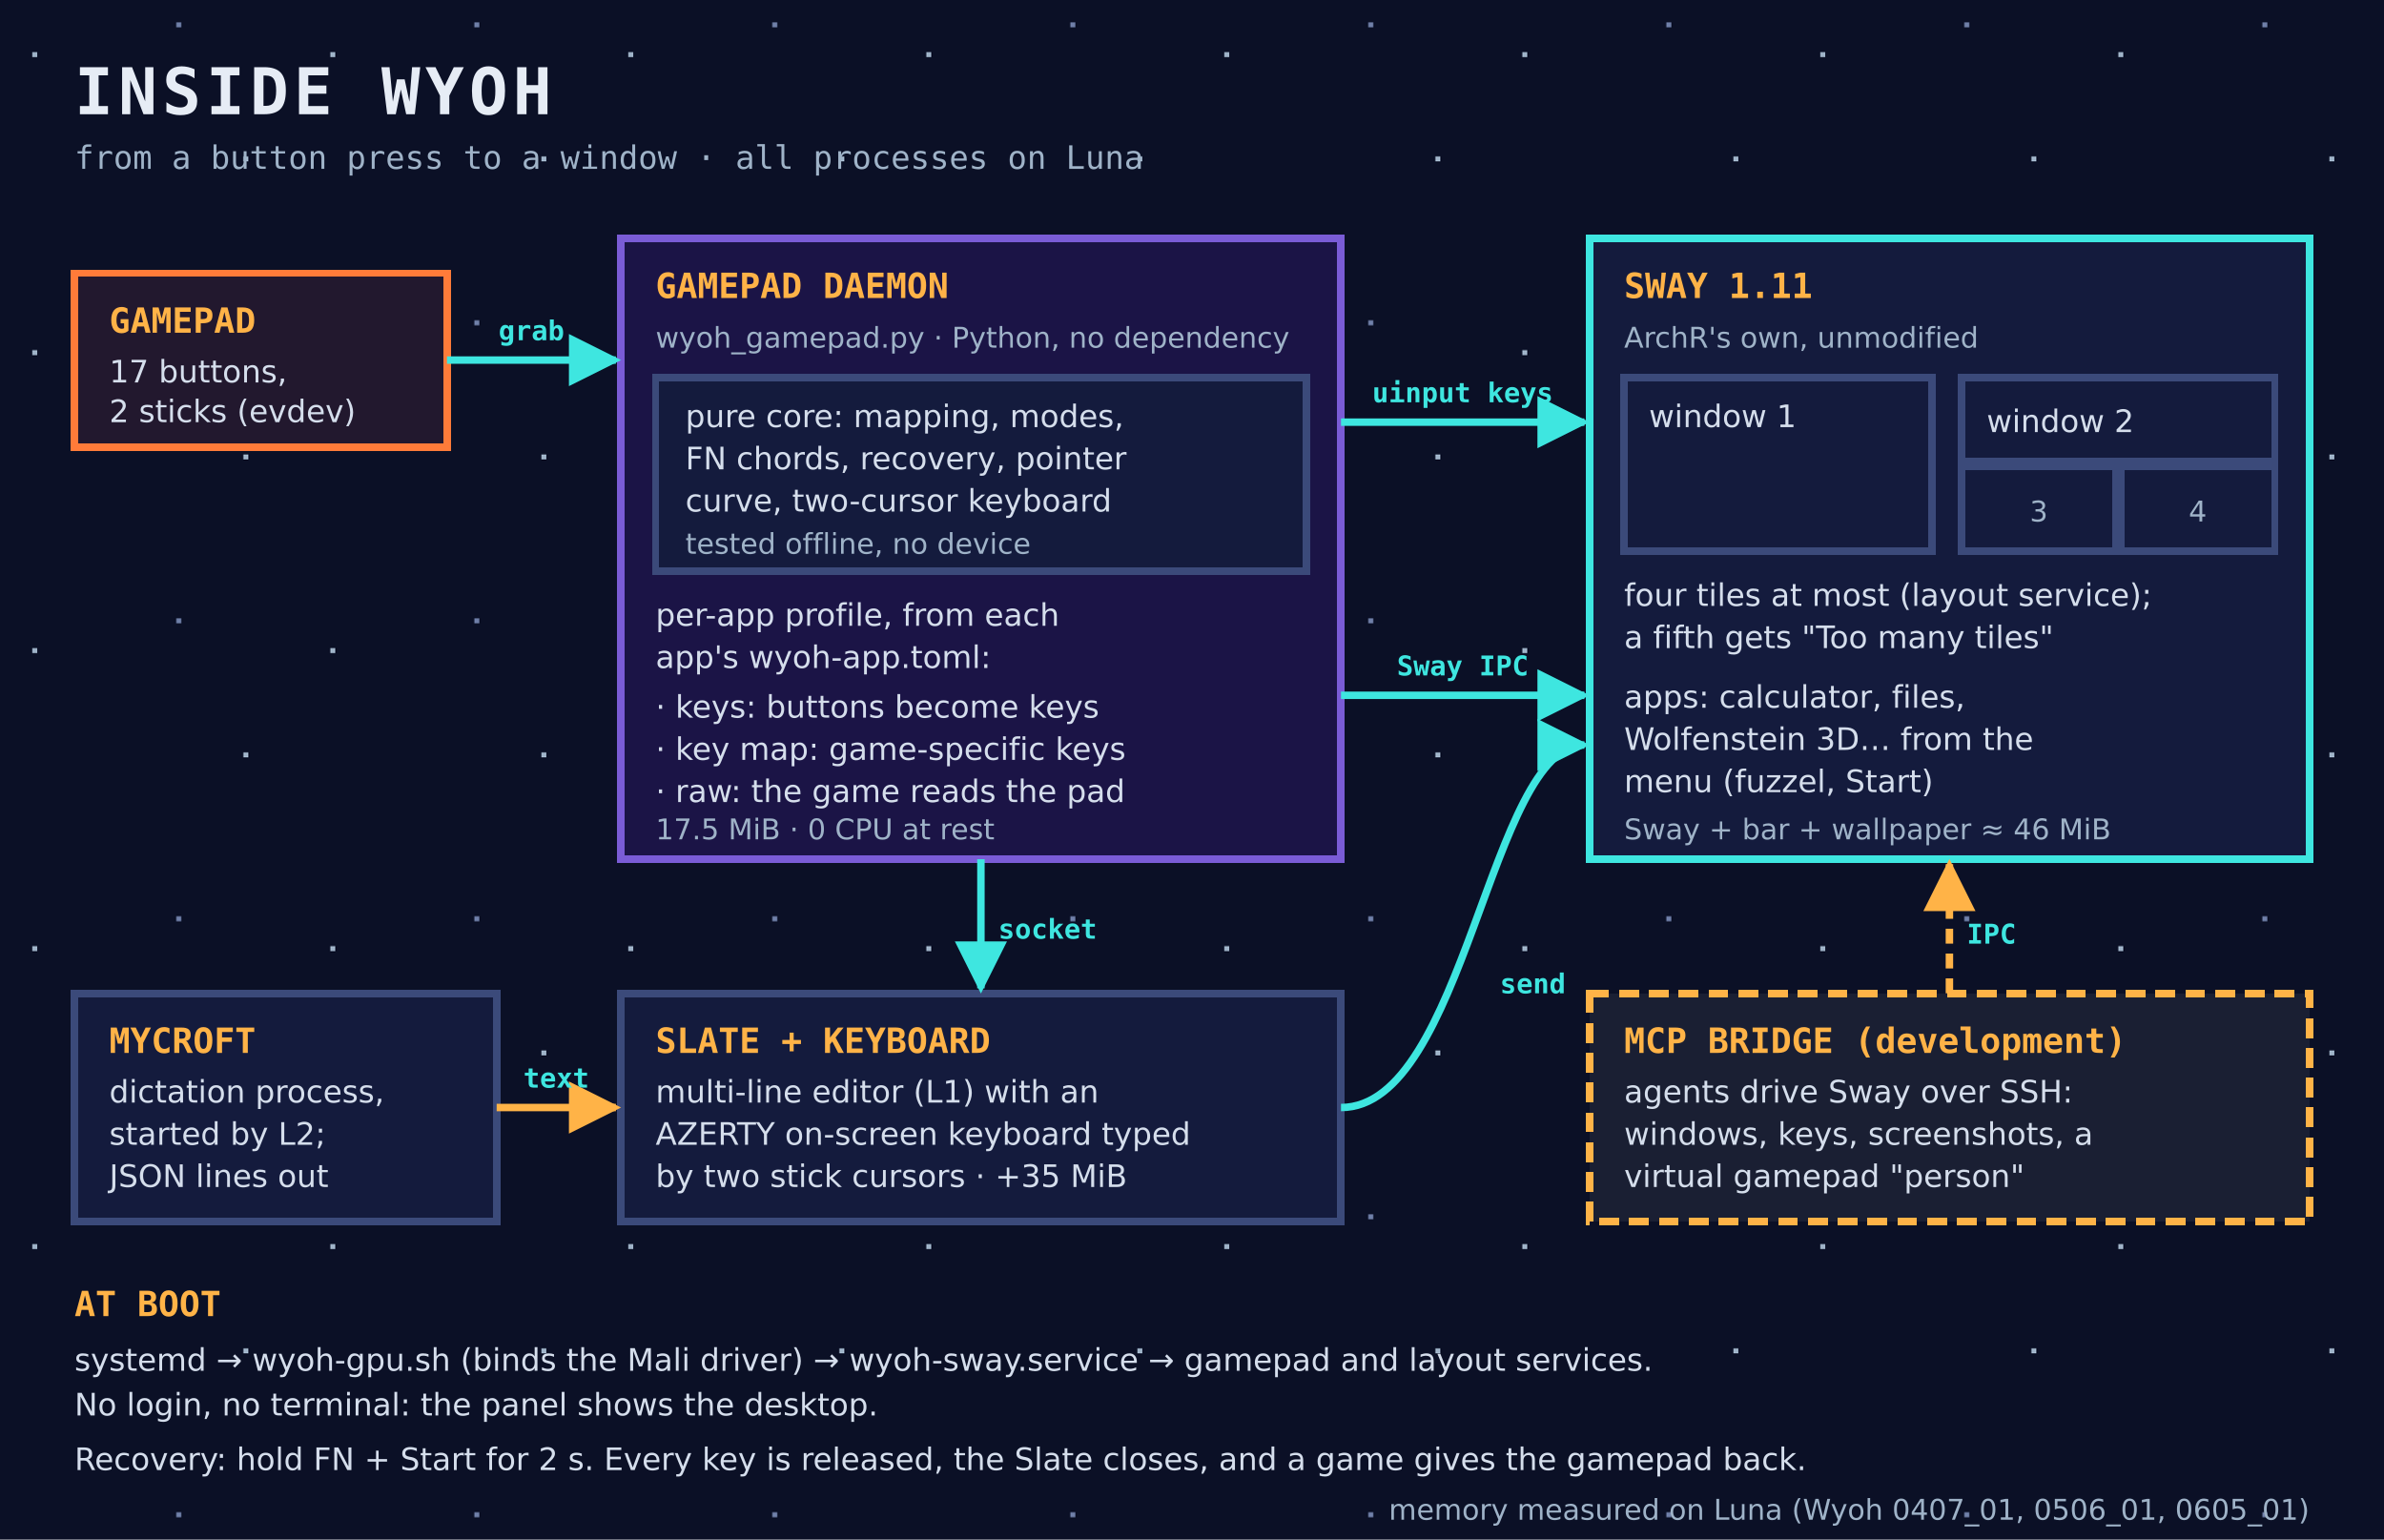
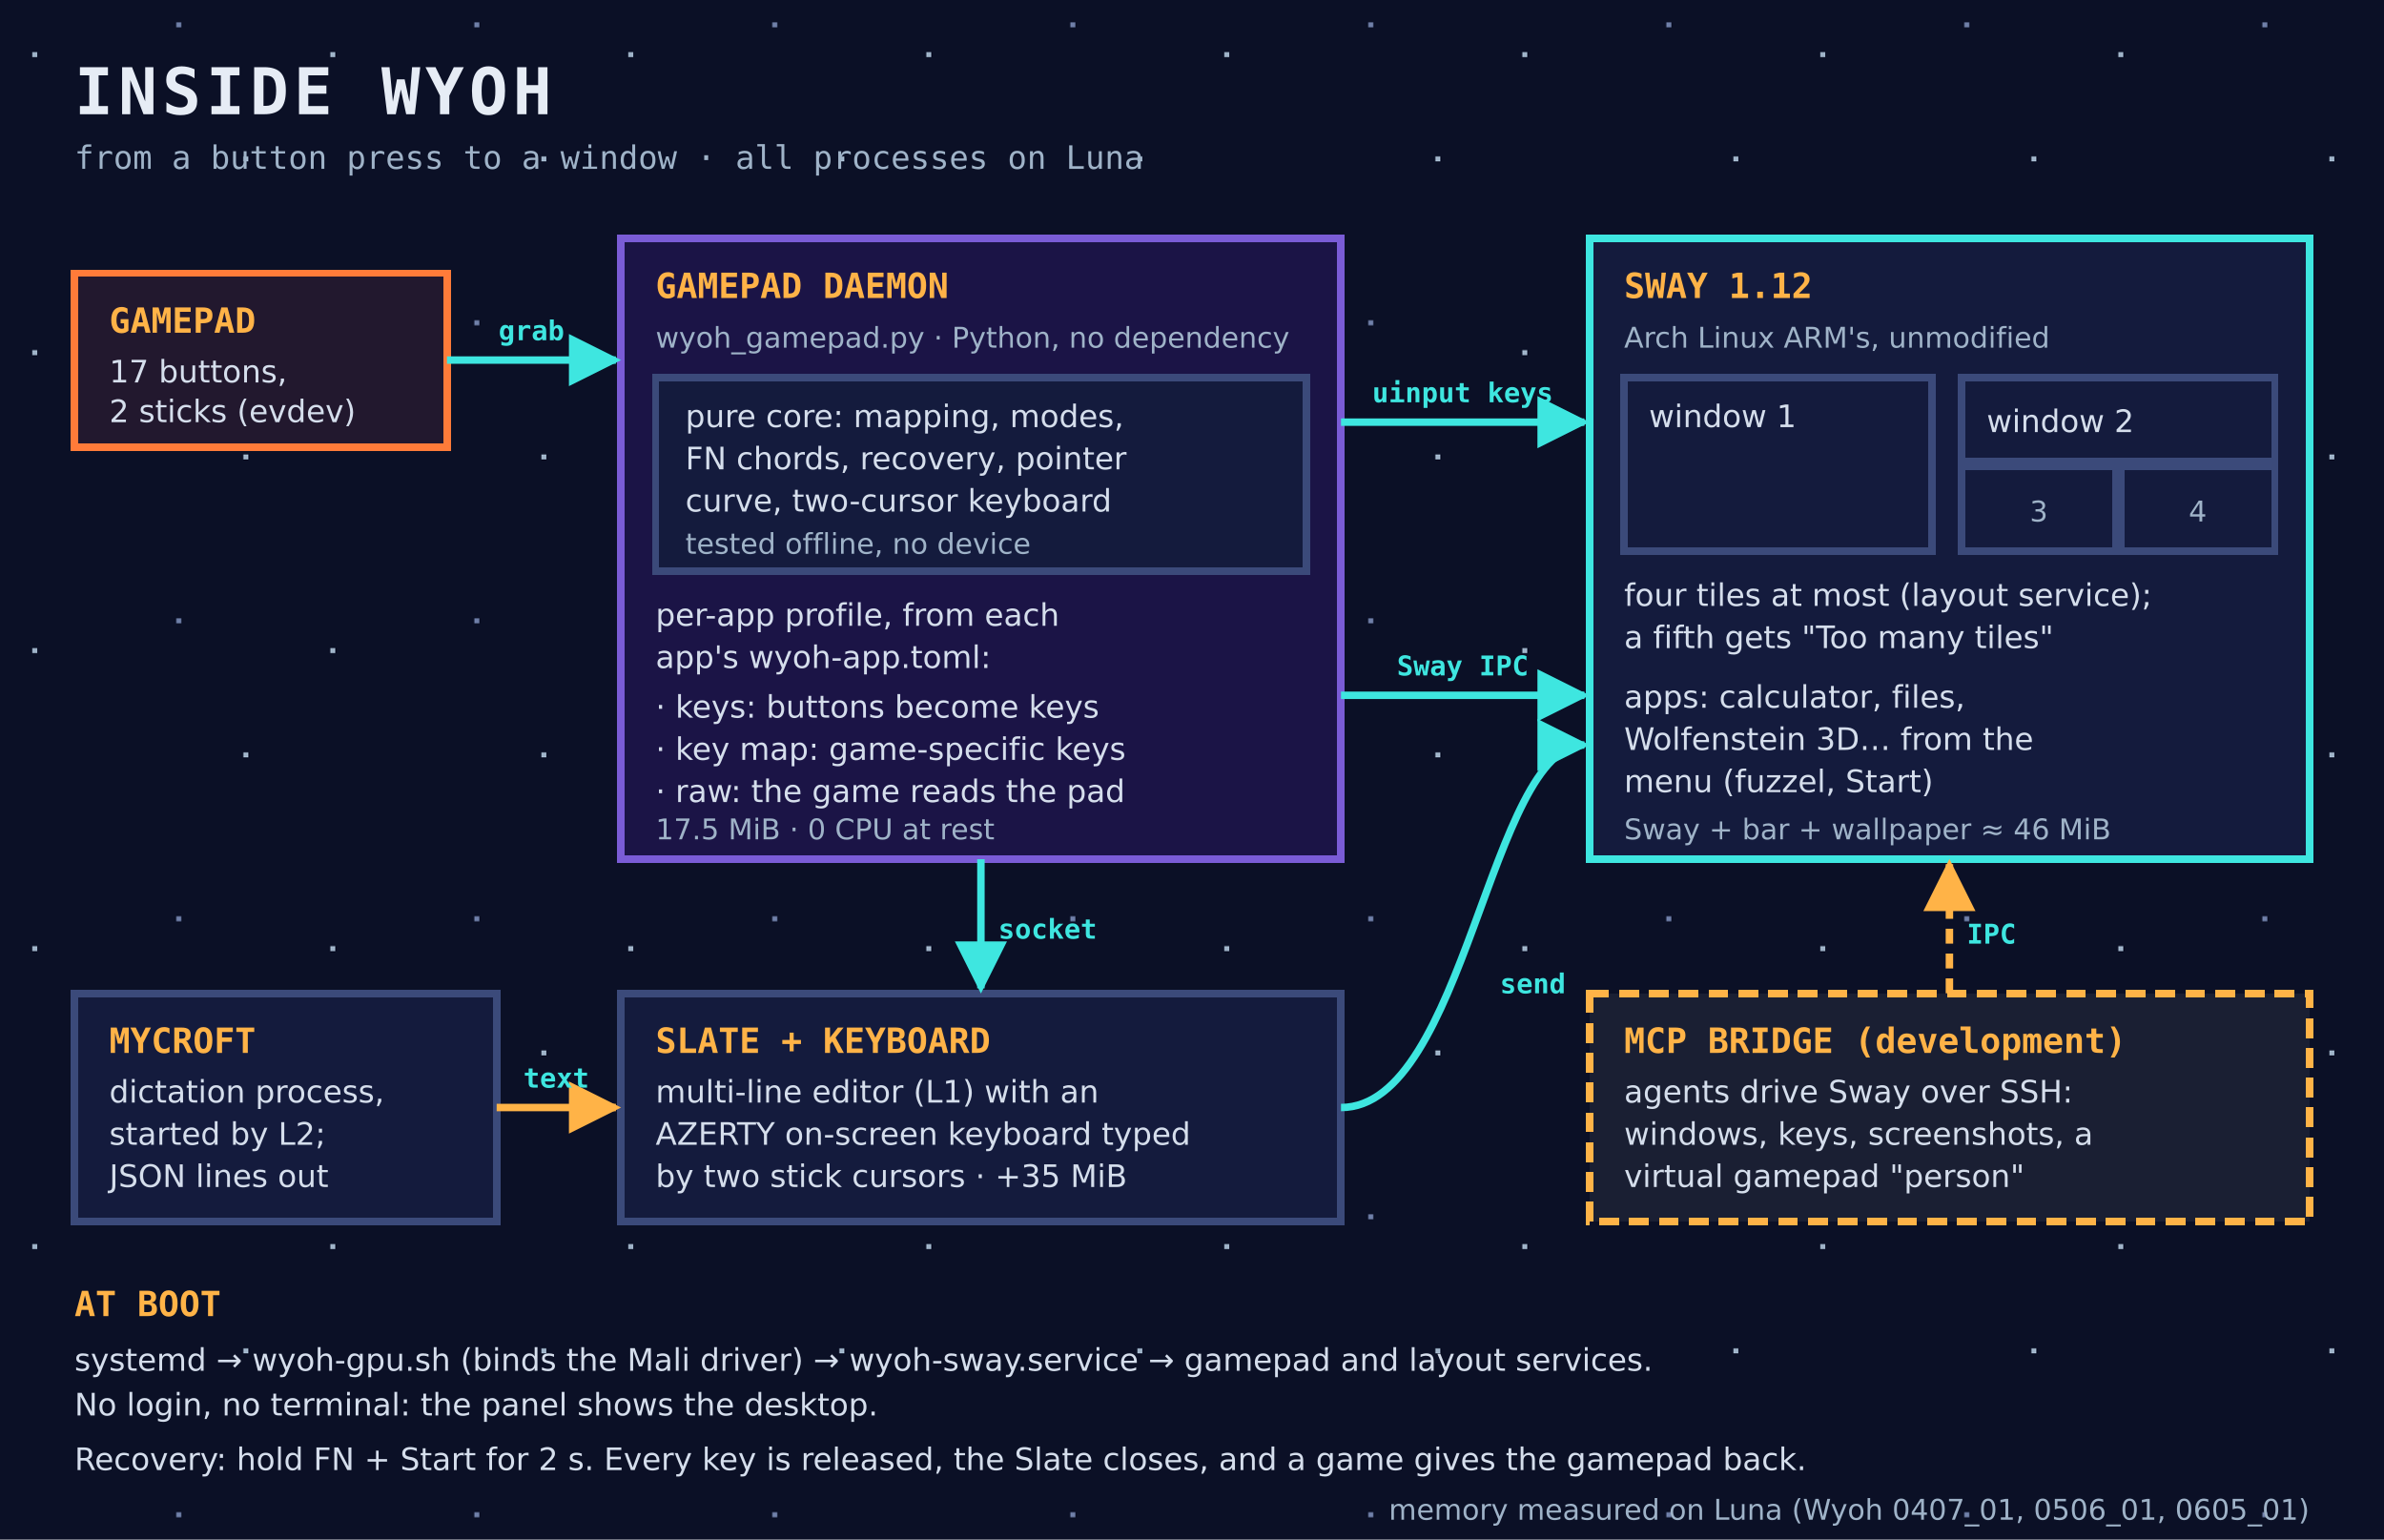
<svg xmlns="http://www.w3.org/2000/svg" viewBox="0 0 960 620" width="960" height="620" font-family="DejaVu Sans, Verdana, sans-serif">
  <defs>
    <pattern id="stars" width="120" height="120" patternUnits="userSpaceOnUse">
      <rect width="120" height="120" fill="#0b1026" />
      <rect x="13" y="21" width="2" height="2" fill="#9fb3c8" />
      <rect x="71" y="9" width="2" height="2" fill="#6f7fa8" />
      <rect x="98" y="63" width="2" height="2" fill="#9fb3c8" />
    </pattern>
    <marker id="aC" viewBox="0 0 10 10" refX="9" refY="5" markerWidth="7" markerHeight="7" orient="auto">
      <path d="M0 0 L10 5 L0 10 z" fill="#3ee6e0" />
    </marker>
    <marker id="aA" viewBox="0 0 10 10" refX="9" refY="5" markerWidth="7" markerHeight="7" orient="auto">
      <path d="M0 0 L10 5 L0 10 z" fill="#ffb347" />
    </marker>
  </defs>
  <style>
    .title { font: bold 26px 'DejaVu Sans Mono', monospace; fill: #e6ecf5; letter-spacing: 2px; }
    .sub { font: 13px 'DejaVu Sans Mono', monospace; fill: #9fb3c8; }
    .h { font: bold 14px 'DejaVu Sans Mono', monospace; fill: #ffb347; }
    .t { font: 12.5px 'DejaVu Sans', sans-serif; fill: #d5deec; }
    .s { font: 11.5px 'DejaVu Sans', sans-serif; fill: #9fb3c8; }
    .lab { font: bold 11px 'DejaVu Sans Mono', monospace; fill: #3ee6e0; }
    .box { fill: #141b3d; stroke: #3b4a7a; stroke-width: 3; }
  </style>
  <rect width="960" height="620" fill="url(#stars)" />
  <text x="30" y="46" class="title">INSIDE WYOH</text>
  <text x="30" y="68" class="sub">from a button press to a window · all processes on Luna</text>
  <rect x="30" y="110" width="150" height="70" fill="#22182e" stroke="#ff7b39" stroke-width="3" shape-rendering="crispEdges" />
  <text x="44" y="134" class="h">GAMEPAD</text>
  <text x="44" y="154" class="t">17 buttons,</text>
  <text x="44" y="170" class="t">2 sticks (evdev)</text>
  <rect x="250" y="96" width="290" height="250" fill="#1b1446" stroke="#7a5cd6" stroke-width="3" shape-rendering="crispEdges" />
  <text x="264" y="120" class="h">GAMEPAD DAEMON</text>
  <text x="264" y="140" class="s">wyoh_gamepad.py · Python, no dependency</text>
  <rect x="264" y="152" width="262" height="78" class="box" shape-rendering="crispEdges" />
  <text x="276" y="172" class="t">pure core: mapping, modes,</text>
  <text x="276" y="189" class="t">FN chords, recovery, pointer</text>
  <text x="276" y="206" class="t">curve, two-cursor keyboard</text>
  <text x="276" y="223" class="s">tested offline, no device</text>
  <text x="264" y="252" class="t">per-app profile, from each</text>
  <text x="264" y="269" class="t">app's wyoh-app.toml:</text>
  <text x="264" y="289" class="t">· keys: buttons become keys</text>
  <text x="264" y="306" class="t">· key map: game-specific keys</text>
  <text x="264" y="323" class="t">· raw: the game reads the pad</text>
  <text x="264" y="338" class="s">17.5 MiB · 0 CPU at rest</text>
  <rect x="640" y="96" width="290" height="250" fill="#141b3d" stroke="#3ee6e0" stroke-width="3" shape-rendering="crispEdges" />
-   <text x="654" y="120" class="h">SWAY 1.11</text>
-   <text x="654" y="140" class="s">ArchR's own, unmodified</text>
+   <text x="654" y="120" class="h">SWAY 1.12</text>
+   <text x="654" y="140" class="s">Arch Linux ARM's, unmodified</text>
  <rect x="654" y="152" width="124" height="70" class="box" shape-rendering="crispEdges" />
  <text x="664" y="172" class="t">window 1</text>
  <rect x="790" y="152" width="126" height="34" class="box" shape-rendering="crispEdges" />
  <text x="800" y="174" class="t">window 2</text>
  <rect x="790" y="188" width="62" height="34" class="box" shape-rendering="crispEdges" />
  <rect x="854" y="188" width="62" height="34" class="box" shape-rendering="crispEdges" />
  <text x="821" y="210" class="s" text-anchor="middle">3</text>
  <text x="885" y="210" class="s" text-anchor="middle">4</text>
  <text x="654" y="244" class="t">four tiles at most (layout service);</text>
  <text x="654" y="261" class="t">a fifth gets "Too many tiles"</text>
  <text x="654" y="285" class="t">apps: calculator, files,</text>
  <text x="654" y="302" class="t">Wolfenstein 3D… from the</text>
  <text x="654" y="319" class="t">menu (fuzzel, Start)</text>
  <text x="654" y="338" class="s">Sway + bar + wallpaper ≈ 46 MiB</text>
  <rect x="250" y="400" width="290" height="92" class="box" shape-rendering="crispEdges" />
  <text x="264" y="424" class="h">SLATE + KEYBOARD</text>
  <text x="264" y="444" class="t">multi-line editor (L1) with an</text>
  <text x="264" y="461" class="t">AZERTY on-screen keyboard typed</text>
  <text x="264" y="478" class="t">by two stick cursors · +35 MiB</text>
  <rect x="30" y="400" width="170" height="92" class="box" shape-rendering="crispEdges" />
  <text x="44" y="424" class="h">MYCROFT</text>
  <text x="44" y="444" class="t">dictation process,</text>
  <text x="44" y="461" class="t">started by L2;</text>
  <text x="44" y="478" class="t">JSON lines out</text>
  <rect x="640" y="400" width="290" height="92" fill="#1a1f33" stroke="#ffb347" stroke-width="3" stroke-dasharray="8 4" shape-rendering="crispEdges" />
  <text x="654" y="424" class="h">MCP BRIDGE (development)</text>
  <text x="654" y="444" class="t">agents drive Sway over SSH:</text>
  <text x="654" y="461" class="t">windows, keys, screenshots, a</text>
  <text x="654" y="478" class="t">virtual gamepad "person"</text>
  <g fill="none" stroke-width="3">
    <path d="M180 145 H248" stroke="#3ee6e0" marker-end="url(#aC)" />
    <path d="M540 170 H638" stroke="#3ee6e0" marker-end="url(#aC)" />
    <path d="M540 280 H638" stroke="#3ee6e0" marker-end="url(#aC)" />
    <path d="M395 346 V398" stroke="#3ee6e0" marker-end="url(#aC)" />
    <path d="M200 446 H248" stroke="#ffb347" marker-end="url(#aA)" />
    <path d="M540 446 C590 446 600 300 638 300" stroke="#3ee6e0" marker-end="url(#aC)" />
    <path d="M785 400 V348" stroke="#ffb347" stroke-dasharray="6 4" marker-end="url(#aA)" />
  </g>
  <text x="214" y="137" class="lab" text-anchor="middle">grab</text>
  <text x="589" y="162" class="lab" text-anchor="middle">uinput keys</text>
  <text x="589" y="272" class="lab" text-anchor="middle">Sway IPC</text>
  <text x="402" y="378" class="lab">socket</text>
  <text x="604" y="400" class="lab">send</text>
  <text x="224" y="438" class="lab" fill="#ffb347" text-anchor="middle">text</text>
  <text x="792" y="380" class="lab" fill="#ffb347">IPC</text>
  <text x="30" y="530" class="h">AT BOOT</text>
  <text x="30" y="552" class="t">systemd → wyoh-gpu.sh (binds the Mali driver) → wyoh-sway.service → gamepad and layout services.</text>
  <text x="30" y="570" class="t">No login, no terminal: the panel shows the desktop.</text>
  <text x="30" y="592" class="t">Recovery: hold FN + Start for 2 s. Every key is released, the Slate closes, and a game gives the gamepad back.</text>
  <text x="930" y="612" class="s" text-anchor="end">memory measured on Luna (Wyoh 0407_01, 0506_01, 0605_01)</text>
</svg>
